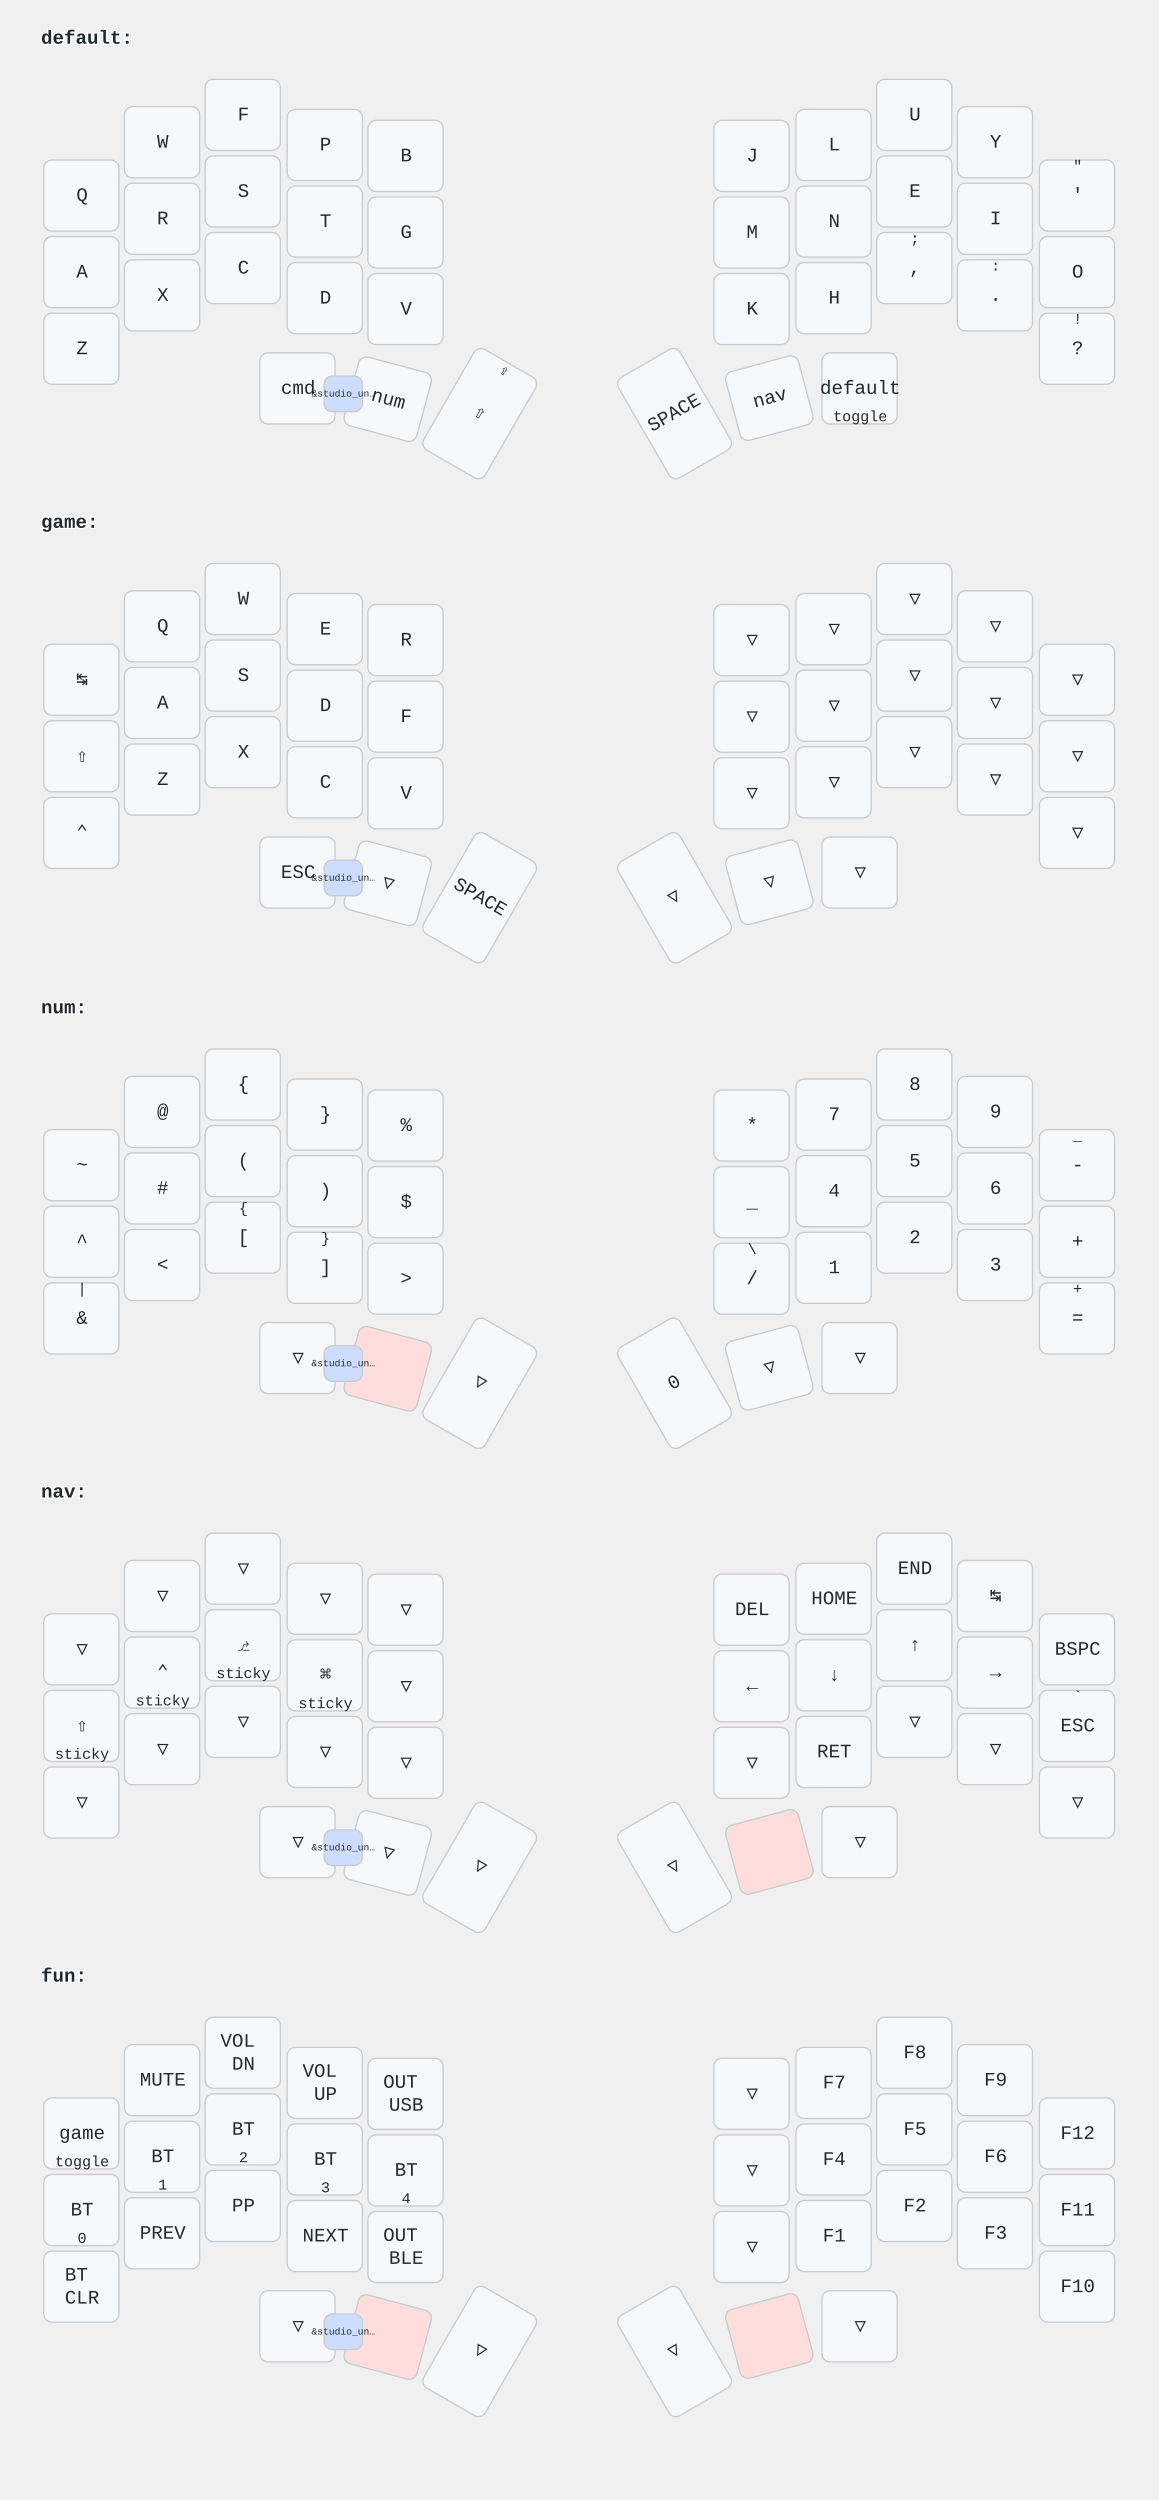
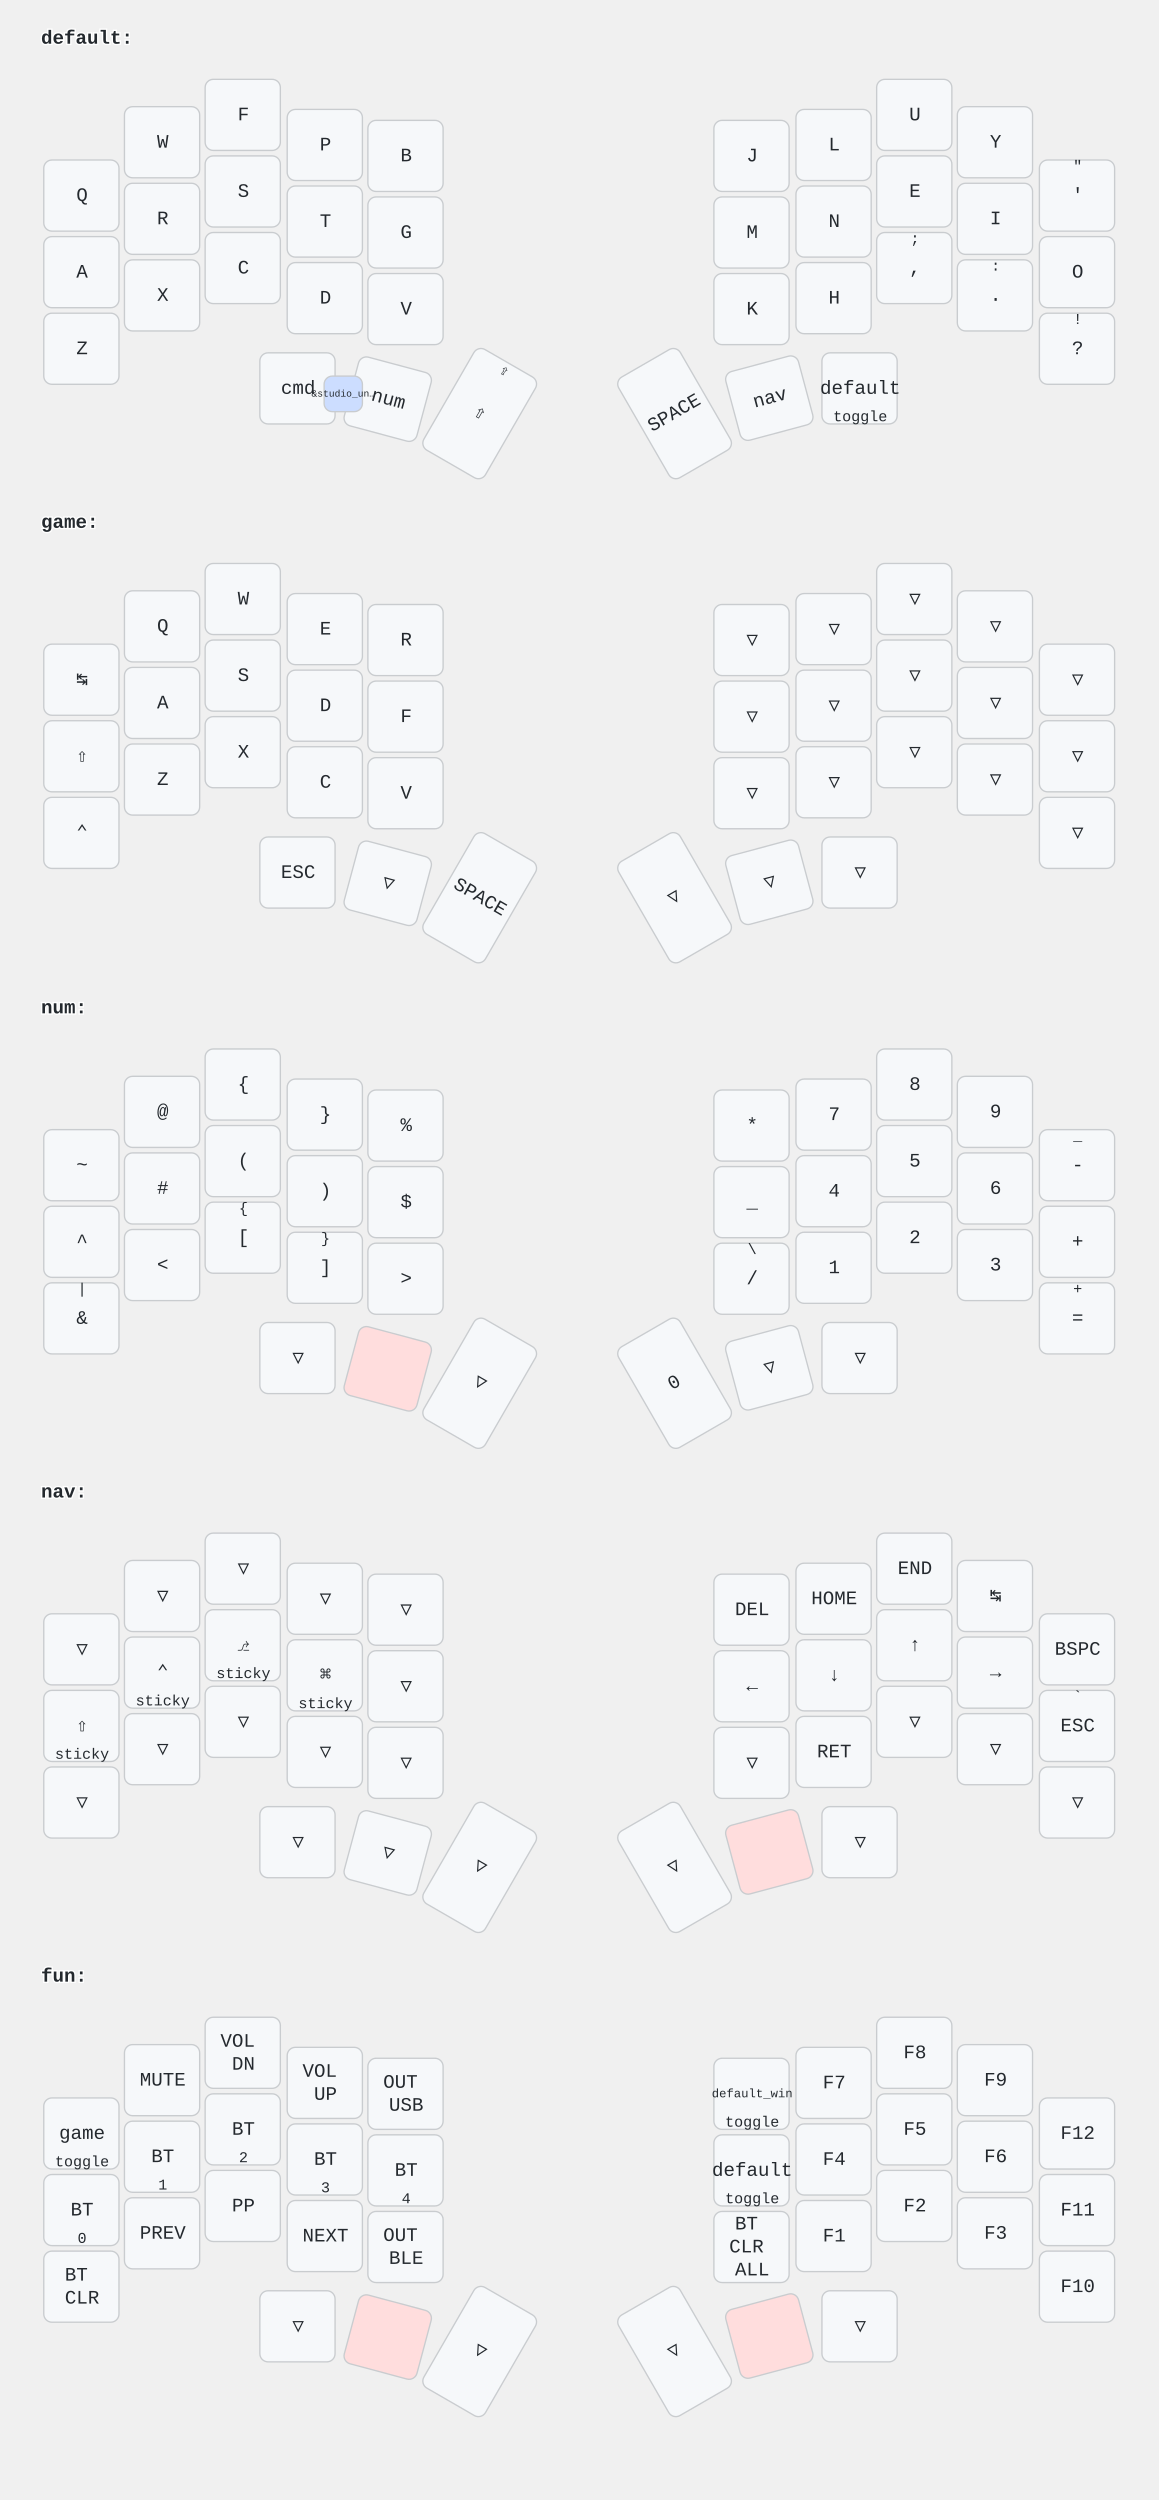
<svg xmlns="http://www.w3.org/2000/svg" width="847" height="1828" viewBox="0 0 847 1828" class="keymap">
  <style>/* font and background color specifications */
svg {
    font-family: SFMono-Regular,Consolas,Liberation Mono,Menlo,monospace;
    font-size: 14px;
    font-kerning: normal;
    text-rendering: optimizeLegibility;
    fill: #24292e;
}

/* default key styling */
rect {
    fill: #f6f8fa;
    stroke: #c9cccf;
    stroke-width: 1;
}

/* color accent for combo boxes */
rect.combo {
    fill: #cdf;
}

/* color accent for held keys */
rect.held, rect.combo.held {
    fill: #fdd;
}

/* color accent for ghost (optional) keys */
rect.ghost, rect.combo.ghost {
    fill: #ddd;
}

text {
    text-anchor: middle;
    dominant-baseline: middle;
}

/* styling for layer labels */
text.label {
    font-weight: bold;
    text-anchor: start;
    stroke: white;
    stroke-width: 2;
    paint-order: stroke;
}

/* styling for combo tap, and key hold/shifted label text */
text.combo, text.hold, text.shifted {
    font-size: 11px;
}

text.hold {
    text-anchor: middle;
    dominant-baseline: auto;
}

text.shifted {
    text-anchor: middle;
    dominant-baseline: hanging;
}

/* styling for hold/shifted label text in combo box */
text.combo.hold, text.combo.shifted {
    font-size: 8px;
}

/* styling for combo dendrons */
path {
    stroke-width: 1;
    stroke: gray;
    fill: none;
}
</style>
  <g transform="translate(30, 0)" class="layer-default">
    <text x="0" y="28" class="label" id="default">default:</text>
    <g transform="translate(0, 56)">
      <g transform="translate(30, 87)" class="key keypos-0">
        <rect rx="6" ry="6" x="-28" y="-26" width="55" height="52" class="key" />
        <text x="0" y="0" class="key tap">Q</text>
      </g>
      <g transform="translate(89, 48)" class="key keypos-1">
        <rect rx="6" ry="6" x="-28" y="-26" width="55" height="52" class="key" />
        <text x="0" y="0" class="key tap">W</text>
      </g>
      <g transform="translate(148, 28)" class="key keypos-2">
        <rect rx="6" ry="6" x="-28" y="-26" width="55" height="52" class="key" />
        <text x="0" y="0" class="key tap">F</text>
      </g>
      <g transform="translate(208, 50)" class="key keypos-3">
        <rect rx="6" ry="6" x="-28" y="-26" width="55" height="52" class="key" />
        <text x="0" y="0" class="key tap">P</text>
      </g>
      <g transform="translate(267, 58)" class="key keypos-4">
        <rect rx="6" ry="6" x="-28" y="-26" width="55" height="52" class="key" />
        <text x="0" y="0" class="key tap">B</text>
      </g>
      <g transform="translate(520, 58)" class="key keypos-5">
        <rect rx="6" ry="6" x="-28" y="-26" width="55" height="52" class="key" />
        <text x="0" y="0" class="key tap">J</text>
      </g>
      <g transform="translate(580, 50)" class="key keypos-6">
        <rect rx="6" ry="6" x="-28" y="-26" width="55" height="52" class="key" />
        <text x="0" y="0" class="key tap">L</text>
      </g>
      <g transform="translate(639, 28)" class="key keypos-7">
        <rect rx="6" ry="6" x="-28" y="-26" width="55" height="52" class="key" />
        <text x="0" y="0" class="key tap">U</text>
      </g>
      <g transform="translate(698, 48)" class="key keypos-8">
        <rect rx="6" ry="6" x="-28" y="-26" width="55" height="52" class="key" />
        <text x="0" y="0" class="key tap">Y</text>
      </g>
      <g transform="translate(758, 87)" class="key keypos-9">
        <rect rx="6" ry="6" x="-28" y="-26" width="55" height="52" class="key" />
        <text x="0" y="0" class="key tap">'</text>
        <text x="0" y="-24" class="key shifted">"</text>
      </g>
      <g transform="translate(30, 143)" class="key keypos-10">
        <rect rx="6" ry="6" x="-28" y="-26" width="55" height="52" class="key" />
        <text x="0" y="0" class="key tap">A</text>
      </g>
      <g transform="translate(89, 104)" class="key keypos-11">
        <rect rx="6" ry="6" x="-28" y="-26" width="55" height="52" class="key" />
        <text x="0" y="0" class="key tap">R</text>
      </g>
      <g transform="translate(148, 84)" class="key keypos-12">
        <rect rx="6" ry="6" x="-28" y="-26" width="55" height="52" class="key" />
        <text x="0" y="0" class="key tap">S</text>
      </g>
      <g transform="translate(208, 106)" class="key keypos-13">
        <rect rx="6" ry="6" x="-28" y="-26" width="55" height="52" class="key" />
        <text x="0" y="0" class="key tap">T</text>
      </g>
      <g transform="translate(267, 114)" class="key keypos-14">
        <rect rx="6" ry="6" x="-28" y="-26" width="55" height="52" class="key" />
        <text x="0" y="0" class="key tap">G</text>
      </g>
      <g transform="translate(520, 114)" class="key keypos-15">
        <rect rx="6" ry="6" x="-28" y="-26" width="55" height="52" class="key" />
        <text x="0" y="0" class="key tap">M</text>
      </g>
      <g transform="translate(580, 106)" class="key keypos-16">
        <rect rx="6" ry="6" x="-28" y="-26" width="55" height="52" class="key" />
        <text x="0" y="0" class="key tap">N</text>
      </g>
      <g transform="translate(639, 84)" class="key keypos-17">
        <rect rx="6" ry="6" x="-28" y="-26" width="55" height="52" class="key" />
        <text x="0" y="0" class="key tap">E</text>
      </g>
      <g transform="translate(698, 104)" class="key keypos-18">
        <rect rx="6" ry="6" x="-28" y="-26" width="55" height="52" class="key" />
        <text x="0" y="0" class="key tap">I</text>
      </g>
      <g transform="translate(758, 143)" class="key keypos-19">
        <rect rx="6" ry="6" x="-28" y="-26" width="55" height="52" class="key" />
        <text x="0" y="0" class="key tap">O</text>
      </g>
      <g transform="translate(30, 199)" class="key keypos-20">
        <rect rx="6" ry="6" x="-28" y="-26" width="55" height="52" class="key" />
        <text x="0" y="0" class="key tap">Z</text>
      </g>
      <g transform="translate(89, 160)" class="key keypos-21">
        <rect rx="6" ry="6" x="-28" y="-26" width="55" height="52" class="key" />
        <text x="0" y="0" class="key tap">X</text>
      </g>
      <g transform="translate(148, 140)" class="key keypos-22">
        <rect rx="6" ry="6" x="-28" y="-26" width="55" height="52" class="key" />
        <text x="0" y="0" class="key tap">C</text>
      </g>
      <g transform="translate(208, 162)" class="key keypos-23">
        <rect rx="6" ry="6" x="-28" y="-26" width="55" height="52" class="key" />
        <text x="0" y="0" class="key tap">D</text>
      </g>
      <g transform="translate(267, 170)" class="key keypos-24">
        <rect rx="6" ry="6" x="-28" y="-26" width="55" height="52" class="key" />
        <text x="0" y="0" class="key tap">V</text>
      </g>
      <g transform="translate(520, 170)" class="key keypos-25">
        <rect rx="6" ry="6" x="-28" y="-26" width="55" height="52" class="key" />
        <text x="0" y="0" class="key tap">K</text>
      </g>
      <g transform="translate(580, 162)" class="key keypos-26">
        <rect rx="6" ry="6" x="-28" y="-26" width="55" height="52" class="key" />
        <text x="0" y="0" class="key tap">H</text>
      </g>
      <g transform="translate(639, 140)" class="key keypos-27">
        <rect rx="6" ry="6" x="-28" y="-26" width="55" height="52" class="key" />
        <text x="0" y="0" class="key tap">,</text>
        <text x="0" y="-24" class="key shifted">;</text>
      </g>
      <g transform="translate(698, 160)" class="key keypos-28">
        <rect rx="6" ry="6" x="-28" y="-26" width="55" height="52" class="key" />
        <text x="0" y="0" class="key tap">.</text>
        <text x="0" y="-24" class="key shifted">:</text>
      </g>
      <g transform="translate(758, 199)" class="key keypos-29">
        <rect rx="6" ry="6" x="-28" y="-26" width="55" height="52" class="key" />
        <text x="0" y="0" class="key tap">?</text>
        <text x="0" y="-24" class="key shifted">!</text>
      </g>
      <g transform="translate(188, 228)" class="key keypos-30">
        <rect rx="6" ry="6" x="-28" y="-26" width="55" height="52" class="key" />
        <text x="0" y="0" class="key tap">cmd</text>
      </g>
      <g transform="translate(254, 236) rotate(15.0)" class="key keypos-31">
        <rect rx="6" ry="6" x="-28" y="-26" width="55" height="52" class="key" />
        <a href="#num">
          <text x="0" y="0" class="key tap layer-activator">num</text>
        </a>
      </g>
      <g transform="translate(321, 246) rotate(30.0)" class="key keypos-32">
        <rect rx="6" ry="6" x="-26" y="-42" width="52" height="85" class="key" />
        <text x="0" y="0" class="key tap">⇧</text>
        <text x="0" y="-40" class="key shifted">⇪</text>
      </g>
      <g transform="translate(463, 246) rotate(-30.0)" class="key keypos-33">
        <rect rx="6" ry="6" x="-26" y="-42" width="52" height="85" class="key" />
        <text x="0" y="0" class="key tap">SPACE</text>
      </g>
      <g transform="translate(533, 235) rotate(-15.0)" class="key keypos-34">
        <rect rx="6" ry="6" x="-28" y="-26" width="55" height="52" class="key" />
        <a href="#nav">
          <text x="0" y="0" class="key tap layer-activator">nav</text>
        </a>
      </g>
      <g transform="translate(599, 228)" class="key keypos-35">
        <rect rx="6" ry="6" x="-28" y="-26" width="55" height="52" class="key" />
        <a href="#default">
          <text x="0" y="0" class="key tap layer-activator">default</text>
        </a>
        <text x="0" y="24" class="key hold">toggle</text>
      </g>
      <g class="combo combopos-0">
        <rect rx="6" ry="6" x="207" y="219" width="28" height="26" class="combo" />
        <text x="221" y="232" class="combo tap">
          <tspan style="font-size: 64%">&amp;studio_un…</tspan>
        </text>
      </g>
    </g>
  </g>
  <g transform="translate(30, 354)" class="layer-game">
    <text x="0" y="28" class="label" id="game">game:</text>
    <g transform="translate(0, 56)">
      <g transform="translate(30, 87)" class="key keypos-0">
        <rect rx="6" ry="6" x="-28" y="-26" width="55" height="52" class="key" />
        <text x="0" y="0" class="key tap">↹</text>
      </g>
      <g transform="translate(89, 48)" class="key keypos-1">
        <rect rx="6" ry="6" x="-28" y="-26" width="55" height="52" class="key" />
        <text x="0" y="0" class="key tap">Q</text>
      </g>
      <g transform="translate(148, 28)" class="key keypos-2">
        <rect rx="6" ry="6" x="-28" y="-26" width="55" height="52" class="key" />
        <text x="0" y="0" class="key tap">W</text>
      </g>
      <g transform="translate(208, 50)" class="key keypos-3">
        <rect rx="6" ry="6" x="-28" y="-26" width="55" height="52" class="key" />
        <text x="0" y="0" class="key tap">E</text>
      </g>
      <g transform="translate(267, 58)" class="key keypos-4">
        <rect rx="6" ry="6" x="-28" y="-26" width="55" height="52" class="key" />
        <text x="0" y="0" class="key tap">R</text>
      </g>
      <g transform="translate(520, 58)" class="key trans keypos-5">
        <rect rx="6" ry="6" x="-28" y="-26" width="55" height="52" class="key trans" />
        <text x="0" y="0" class="key trans tap">▽</text>
      </g>
      <g transform="translate(580, 50)" class="key trans keypos-6">
        <rect rx="6" ry="6" x="-28" y="-26" width="55" height="52" class="key trans" />
        <text x="0" y="0" class="key trans tap">▽</text>
      </g>
      <g transform="translate(639, 28)" class="key trans keypos-7">
        <rect rx="6" ry="6" x="-28" y="-26" width="55" height="52" class="key trans" />
        <text x="0" y="0" class="key trans tap">▽</text>
      </g>
      <g transform="translate(698, 48)" class="key trans keypos-8">
        <rect rx="6" ry="6" x="-28" y="-26" width="55" height="52" class="key trans" />
        <text x="0" y="0" class="key trans tap">▽</text>
      </g>
      <g transform="translate(758, 87)" class="key trans keypos-9">
        <rect rx="6" ry="6" x="-28" y="-26" width="55" height="52" class="key trans" />
        <text x="0" y="0" class="key trans tap">▽</text>
      </g>
      <g transform="translate(30, 143)" class="key keypos-10">
        <rect rx="6" ry="6" x="-28" y="-26" width="55" height="52" class="key" />
        <text x="0" y="0" class="key tap">⇧</text>
      </g>
      <g transform="translate(89, 104)" class="key keypos-11">
        <rect rx="6" ry="6" x="-28" y="-26" width="55" height="52" class="key" />
        <text x="0" y="0" class="key tap">A</text>
      </g>
      <g transform="translate(148, 84)" class="key keypos-12">
        <rect rx="6" ry="6" x="-28" y="-26" width="55" height="52" class="key" />
        <text x="0" y="0" class="key tap">S</text>
      </g>
      <g transform="translate(208, 106)" class="key keypos-13">
        <rect rx="6" ry="6" x="-28" y="-26" width="55" height="52" class="key" />
        <text x="0" y="0" class="key tap">D</text>
      </g>
      <g transform="translate(267, 114)" class="key keypos-14">
        <rect rx="6" ry="6" x="-28" y="-26" width="55" height="52" class="key" />
        <text x="0" y="0" class="key tap">F</text>
      </g>
      <g transform="translate(520, 114)" class="key trans keypos-15">
        <rect rx="6" ry="6" x="-28" y="-26" width="55" height="52" class="key trans" />
        <text x="0" y="0" class="key trans tap">▽</text>
      </g>
      <g transform="translate(580, 106)" class="key trans keypos-16">
        <rect rx="6" ry="6" x="-28" y="-26" width="55" height="52" class="key trans" />
        <text x="0" y="0" class="key trans tap">▽</text>
      </g>
      <g transform="translate(639, 84)" class="key trans keypos-17">
        <rect rx="6" ry="6" x="-28" y="-26" width="55" height="52" class="key trans" />
        <text x="0" y="0" class="key trans tap">▽</text>
      </g>
      <g transform="translate(698, 104)" class="key trans keypos-18">
        <rect rx="6" ry="6" x="-28" y="-26" width="55" height="52" class="key trans" />
        <text x="0" y="0" class="key trans tap">▽</text>
      </g>
      <g transform="translate(758, 143)" class="key trans keypos-19">
        <rect rx="6" ry="6" x="-28" y="-26" width="55" height="52" class="key trans" />
        <text x="0" y="0" class="key trans tap">▽</text>
      </g>
      <g transform="translate(30, 199)" class="key keypos-20">
        <rect rx="6" ry="6" x="-28" y="-26" width="55" height="52" class="key" />
        <text x="0" y="0" class="key tap">⌃</text>
      </g>
      <g transform="translate(89, 160)" class="key keypos-21">
        <rect rx="6" ry="6" x="-28" y="-26" width="55" height="52" class="key" />
        <text x="0" y="0" class="key tap">Z</text>
      </g>
      <g transform="translate(148, 140)" class="key keypos-22">
        <rect rx="6" ry="6" x="-28" y="-26" width="55" height="52" class="key" />
        <text x="0" y="0" class="key tap">X</text>
      </g>
      <g transform="translate(208, 162)" class="key keypos-23">
        <rect rx="6" ry="6" x="-28" y="-26" width="55" height="52" class="key" />
        <text x="0" y="0" class="key tap">C</text>
      </g>
      <g transform="translate(267, 170)" class="key keypos-24">
        <rect rx="6" ry="6" x="-28" y="-26" width="55" height="52" class="key" />
        <text x="0" y="0" class="key tap">V</text>
      </g>
      <g transform="translate(520, 170)" class="key trans keypos-25">
        <rect rx="6" ry="6" x="-28" y="-26" width="55" height="52" class="key trans" />
        <text x="0" y="0" class="key trans tap">▽</text>
      </g>
      <g transform="translate(580, 162)" class="key trans keypos-26">
        <rect rx="6" ry="6" x="-28" y="-26" width="55" height="52" class="key trans" />
        <text x="0" y="0" class="key trans tap">▽</text>
      </g>
      <g transform="translate(639, 140)" class="key trans keypos-27">
        <rect rx="6" ry="6" x="-28" y="-26" width="55" height="52" class="key trans" />
        <text x="0" y="0" class="key trans tap">▽</text>
      </g>
      <g transform="translate(698, 160)" class="key trans keypos-28">
        <rect rx="6" ry="6" x="-28" y="-26" width="55" height="52" class="key trans" />
        <text x="0" y="0" class="key trans tap">▽</text>
      </g>
      <g transform="translate(758, 199)" class="key trans keypos-29">
        <rect rx="6" ry="6" x="-28" y="-26" width="55" height="52" class="key trans" />
        <text x="0" y="0" class="key trans tap">▽</text>
      </g>
      <g transform="translate(188, 228)" class="key keypos-30">
        <rect rx="6" ry="6" x="-28" y="-26" width="55" height="52" class="key" />
        <text x="0" y="0" class="key tap">ESC</text>
      </g>
      <g transform="translate(254, 236) rotate(15.0)" class="key trans keypos-31">
        <rect rx="6" ry="6" x="-28" y="-26" width="55" height="52" class="key trans" />
        <text x="0" y="0" class="key trans tap">▽</text>
      </g>
      <g transform="translate(321, 246) rotate(30.0)" class="key keypos-32">
        <rect rx="6" ry="6" x="-26" y="-42" width="52" height="85" class="key" />
        <text x="0" y="0" class="key tap">SPACE</text>
      </g>
      <g transform="translate(463, 246) rotate(-30.0)" class="key trans keypos-33">
        <rect rx="6" ry="6" x="-26" y="-42" width="52" height="85" class="key trans" />
        <text x="0" y="0" class="key trans tap">▽</text>
      </g>
      <g transform="translate(533, 235) rotate(-15.0)" class="key trans keypos-34">
        <rect rx="6" ry="6" x="-28" y="-26" width="55" height="52" class="key trans" />
        <text x="0" y="0" class="key trans tap">▽</text>
      </g>
      <g transform="translate(599, 228)" class="key trans keypos-35">
        <rect rx="6" ry="6" x="-28" y="-26" width="55" height="52" class="key trans" />
        <text x="0" y="0" class="key trans tap">▽</text>
      </g>
-       <g class="combo combopos-0">
-         <rect rx="6" ry="6" x="207" y="219" width="28" height="26" class="combo" />
-         <text x="221" y="232" class="combo tap">
-           <tspan style="font-size: 64%">&amp;studio_un…</tspan>
-         </text>
-       </g>
    </g>
  </g>
  <g transform="translate(30, 709)" class="layer-num">
    <text x="0" y="28" class="label" id="num">num:</text>
    <g transform="translate(0, 56)">
      <g transform="translate(30, 87)" class="key keypos-0">
        <rect rx="6" ry="6" x="-28" y="-26" width="55" height="52" class="key" />
        <text x="0" y="0" class="key tap">~</text>
      </g>
      <g transform="translate(89, 48)" class="key keypos-1">
        <rect rx="6" ry="6" x="-28" y="-26" width="55" height="52" class="key" />
        <text x="0" y="0" class="key tap">@</text>
      </g>
      <g transform="translate(148, 28)" class="key keypos-2">
        <rect rx="6" ry="6" x="-28" y="-26" width="55" height="52" class="key" />
        <text x="0" y="0" class="key tap">{</text>
      </g>
      <g transform="translate(208, 50)" class="key keypos-3">
        <rect rx="6" ry="6" x="-28" y="-26" width="55" height="52" class="key" />
        <text x="0" y="0" class="key tap">}</text>
      </g>
      <g transform="translate(267, 58)" class="key keypos-4">
        <rect rx="6" ry="6" x="-28" y="-26" width="55" height="52" class="key" />
        <text x="0" y="0" class="key tap">%</text>
      </g>
      <g transform="translate(520, 58)" class="key keypos-5">
        <rect rx="6" ry="6" x="-28" y="-26" width="55" height="52" class="key" />
        <text x="0" y="0" class="key tap">*</text>
      </g>
      <g transform="translate(580, 50)" class="key keypos-6">
        <rect rx="6" ry="6" x="-28" y="-26" width="55" height="52" class="key" />
        <text x="0" y="0" class="key tap">7</text>
      </g>
      <g transform="translate(639, 28)" class="key keypos-7">
        <rect rx="6" ry="6" x="-28" y="-26" width="55" height="52" class="key" />
        <text x="0" y="0" class="key tap">8</text>
      </g>
      <g transform="translate(698, 48)" class="key keypos-8">
        <rect rx="6" ry="6" x="-28" y="-26" width="55" height="52" class="key" />
        <text x="0" y="0" class="key tap">9</text>
      </g>
      <g transform="translate(758, 87)" class="key keypos-9">
        <rect rx="6" ry="6" x="-28" y="-26" width="55" height="52" class="key" />
        <text x="0" y="0" class="key tap">-</text>
        <text x="0" y="-24" class="key shifted">_</text>
      </g>
      <g transform="translate(30, 143)" class="key keypos-10">
        <rect rx="6" ry="6" x="-28" y="-26" width="55" height="52" class="key" />
        <text x="0" y="0" class="key tap">^</text>
      </g>
      <g transform="translate(89, 104)" class="key keypos-11">
        <rect rx="6" ry="6" x="-28" y="-26" width="55" height="52" class="key" />
        <text x="0" y="0" class="key tap">#</text>
      </g>
      <g transform="translate(148, 84)" class="key keypos-12">
        <rect rx="6" ry="6" x="-28" y="-26" width="55" height="52" class="key" />
        <text x="0" y="0" class="key tap">(</text>
      </g>
      <g transform="translate(208, 106)" class="key keypos-13">
        <rect rx="6" ry="6" x="-28" y="-26" width="55" height="52" class="key" />
        <text x="0" y="0" class="key tap">)</text>
      </g>
      <g transform="translate(267, 114)" class="key keypos-14">
        <rect rx="6" ry="6" x="-28" y="-26" width="55" height="52" class="key" />
        <text x="0" y="0" class="key tap">$</text>
      </g>
      <g transform="translate(520, 114)" class="key keypos-15">
        <rect rx="6" ry="6" x="-28" y="-26" width="55" height="52" class="key" />
        <text x="0" y="0" class="key tap">_</text>
      </g>
      <g transform="translate(580, 106)" class="key keypos-16">
        <rect rx="6" ry="6" x="-28" y="-26" width="55" height="52" class="key" />
        <text x="0" y="0" class="key tap">4</text>
      </g>
      <g transform="translate(639, 84)" class="key keypos-17">
        <rect rx="6" ry="6" x="-28" y="-26" width="55" height="52" class="key" />
        <text x="0" y="0" class="key tap">5</text>
      </g>
      <g transform="translate(698, 104)" class="key keypos-18">
        <rect rx="6" ry="6" x="-28" y="-26" width="55" height="52" class="key" />
        <text x="0" y="0" class="key tap">6</text>
      </g>
      <g transform="translate(758, 143)" class="key keypos-19">
        <rect rx="6" ry="6" x="-28" y="-26" width="55" height="52" class="key" />
        <text x="0" y="0" class="key tap">+</text>
      </g>
      <g transform="translate(30, 199)" class="key keypos-20">
        <rect rx="6" ry="6" x="-28" y="-26" width="55" height="52" class="key" />
        <text x="0" y="0" class="key tap">&amp;</text>
        <text x="0" y="-24" class="key shifted">|</text>
      </g>
      <g transform="translate(89, 160)" class="key keypos-21">
        <rect rx="6" ry="6" x="-28" y="-26" width="55" height="52" class="key" />
        <text x="0" y="0" class="key tap">&lt;</text>
      </g>
      <g transform="translate(148, 140)" class="key keypos-22">
        <rect rx="6" ry="6" x="-28" y="-26" width="55" height="52" class="key" />
        <text x="0" y="0" class="key tap">[</text>
        <text x="0" y="-24" class="key shifted">{</text>
      </g>
      <g transform="translate(208, 162)" class="key keypos-23">
        <rect rx="6" ry="6" x="-28" y="-26" width="55" height="52" class="key" />
        <text x="0" y="0" class="key tap">]</text>
        <text x="0" y="-24" class="key shifted">}</text>
      </g>
      <g transform="translate(267, 170)" class="key keypos-24">
        <rect rx="6" ry="6" x="-28" y="-26" width="55" height="52" class="key" />
        <text x="0" y="0" class="key tap">&gt;</text>
      </g>
      <g transform="translate(520, 170)" class="key keypos-25">
        <rect rx="6" ry="6" x="-28" y="-26" width="55" height="52" class="key" />
        <text x="0" y="0" class="key tap">/</text>
        <text x="0" y="-24" class="key shifted">\</text>
      </g>
      <g transform="translate(580, 162)" class="key keypos-26">
        <rect rx="6" ry="6" x="-28" y="-26" width="55" height="52" class="key" />
        <text x="0" y="0" class="key tap">1</text>
      </g>
      <g transform="translate(639, 140)" class="key keypos-27">
        <rect rx="6" ry="6" x="-28" y="-26" width="55" height="52" class="key" />
        <text x="0" y="0" class="key tap">2</text>
      </g>
      <g transform="translate(698, 160)" class="key keypos-28">
        <rect rx="6" ry="6" x="-28" y="-26" width="55" height="52" class="key" />
        <text x="0" y="0" class="key tap">3</text>
      </g>
      <g transform="translate(758, 199)" class="key keypos-29">
        <rect rx="6" ry="6" x="-28" y="-26" width="55" height="52" class="key" />
        <text x="0" y="0" class="key tap">=</text>
        <text x="0" y="-24" class="key shifted">+</text>
      </g>
      <g transform="translate(188, 228)" class="key trans keypos-30">
        <rect rx="6" ry="6" x="-28" y="-26" width="55" height="52" class="key trans" />
        <text x="0" y="0" class="key trans tap">▽</text>
      </g>
      <g transform="translate(254, 236) rotate(15.0)" class="key held keypos-31">
        <rect rx="6" ry="6" x="-28" y="-26" width="55" height="52" class="key held" />
      </g>
      <g transform="translate(321, 246) rotate(30.0)" class="key trans keypos-32">
        <rect rx="6" ry="6" x="-26" y="-42" width="52" height="85" class="key trans" />
        <text x="0" y="0" class="key trans tap">▽</text>
      </g>
      <g transform="translate(463, 246) rotate(-30.0)" class="key keypos-33">
        <rect rx="6" ry="6" x="-26" y="-42" width="52" height="85" class="key" />
        <text x="0" y="0" class="key tap">0</text>
      </g>
      <g transform="translate(533, 235) rotate(-15.0)" class="key trans keypos-34">
        <rect rx="6" ry="6" x="-28" y="-26" width="55" height="52" class="key trans" />
        <text x="0" y="0" class="key trans tap">▽</text>
      </g>
      <g transform="translate(599, 228)" class="key trans keypos-35">
        <rect rx="6" ry="6" x="-28" y="-26" width="55" height="52" class="key trans" />
        <text x="0" y="0" class="key trans tap">▽</text>
      </g>
-       <g class="combo combopos-0">
-         <rect rx="6" ry="6" x="207" y="219" width="28" height="26" class="combo" />
-         <text x="221" y="232" class="combo tap">
-           <tspan style="font-size: 64%">&amp;studio_un…</tspan>
-         </text>
-       </g>
    </g>
  </g>
  <g transform="translate(30, 1063)" class="layer-nav">
    <text x="0" y="28" class="label" id="nav">nav:</text>
    <g transform="translate(0, 56)">
      <g transform="translate(30, 87)" class="key trans keypos-0">
        <rect rx="6" ry="6" x="-28" y="-26" width="55" height="52" class="key trans" />
        <text x="0" y="0" class="key trans tap">▽</text>
      </g>
      <g transform="translate(89, 48)" class="key trans keypos-1">
        <rect rx="6" ry="6" x="-28" y="-26" width="55" height="52" class="key trans" />
        <text x="0" y="0" class="key trans tap">▽</text>
      </g>
      <g transform="translate(148, 28)" class="key trans keypos-2">
        <rect rx="6" ry="6" x="-28" y="-26" width="55" height="52" class="key trans" />
        <text x="0" y="0" class="key trans tap">▽</text>
      </g>
      <g transform="translate(208, 50)" class="key trans keypos-3">
        <rect rx="6" ry="6" x="-28" y="-26" width="55" height="52" class="key trans" />
        <text x="0" y="0" class="key trans tap">▽</text>
      </g>
      <g transform="translate(267, 58)" class="key trans keypos-4">
        <rect rx="6" ry="6" x="-28" y="-26" width="55" height="52" class="key trans" />
        <text x="0" y="0" class="key trans tap">▽</text>
      </g>
      <g transform="translate(520, 58)" class="key keypos-5">
        <rect rx="6" ry="6" x="-28" y="-26" width="55" height="52" class="key" />
        <text x="0" y="0" class="key tap">DEL</text>
      </g>
      <g transform="translate(580, 50)" class="key keypos-6">
        <rect rx="6" ry="6" x="-28" y="-26" width="55" height="52" class="key" />
        <text x="0" y="0" class="key tap">HOME</text>
      </g>
      <g transform="translate(639, 28)" class="key keypos-7">
        <rect rx="6" ry="6" x="-28" y="-26" width="55" height="52" class="key" />
        <text x="0" y="0" class="key tap">END</text>
      </g>
      <g transform="translate(698, 48)" class="key keypos-8">
        <rect rx="6" ry="6" x="-28" y="-26" width="55" height="52" class="key" />
        <text x="0" y="0" class="key tap">↹</text>
      </g>
      <g transform="translate(758, 87)" class="key keypos-9">
        <rect rx="6" ry="6" x="-28" y="-26" width="55" height="52" class="key" />
        <text x="0" y="0" class="key tap">BSPC</text>
      </g>
      <g transform="translate(30, 143)" class="key keypos-10">
        <rect rx="6" ry="6" x="-28" y="-26" width="55" height="52" class="key" />
        <text x="0" y="0" class="key tap">⇧</text>
        <text x="0" y="24" class="key hold">sticky</text>
      </g>
      <g transform="translate(89, 104)" class="key keypos-11">
        <rect rx="6" ry="6" x="-28" y="-26" width="55" height="52" class="key" />
        <text x="0" y="0" class="key tap">⌃</text>
        <text x="0" y="24" class="key hold">sticky</text>
      </g>
      <g transform="translate(148, 84)" class="key keypos-12">
        <rect rx="6" ry="6" x="-28" y="-26" width="55" height="52" class="key" />
        <text x="0" y="0" class="key tap">⎇</text>
        <text x="0" y="24" class="key hold">sticky</text>
      </g>
      <g transform="translate(208, 106)" class="key keypos-13">
        <rect rx="6" ry="6" x="-28" y="-26" width="55" height="52" class="key" />
        <text x="0" y="0" class="key tap">⌘</text>
        <text x="0" y="24" class="key hold">sticky</text>
      </g>
      <g transform="translate(267, 114)" class="key trans keypos-14">
        <rect rx="6" ry="6" x="-28" y="-26" width="55" height="52" class="key trans" />
        <text x="0" y="0" class="key trans tap">▽</text>
      </g>
      <g transform="translate(520, 114)" class="key keypos-15">
        <rect rx="6" ry="6" x="-28" y="-26" width="55" height="52" class="key" />
        <text x="0" y="0" class="key tap">←</text>
      </g>
      <g transform="translate(580, 106)" class="key keypos-16">
        <rect rx="6" ry="6" x="-28" y="-26" width="55" height="52" class="key" />
        <text x="0" y="0" class="key tap">↓</text>
      </g>
      <g transform="translate(639, 84)" class="key keypos-17">
        <rect rx="6" ry="6" x="-28" y="-26" width="55" height="52" class="key" />
        <text x="0" y="0" class="key tap">↑</text>
      </g>
      <g transform="translate(698, 104)" class="key keypos-18">
        <rect rx="6" ry="6" x="-28" y="-26" width="55" height="52" class="key" />
        <text x="0" y="0" class="key tap">→</text>
      </g>
      <g transform="translate(758, 143)" class="key keypos-19">
        <rect rx="6" ry="6" x="-28" y="-26" width="55" height="52" class="key" />
        <text x="0" y="0" class="key tap">ESC</text>
        <text x="0" y="-24" class="key shifted">`</text>
      </g>
      <g transform="translate(30, 199)" class="key trans keypos-20">
        <rect rx="6" ry="6" x="-28" y="-26" width="55" height="52" class="key trans" />
        <text x="0" y="0" class="key trans tap">▽</text>
      </g>
      <g transform="translate(89, 160)" class="key trans keypos-21">
        <rect rx="6" ry="6" x="-28" y="-26" width="55" height="52" class="key trans" />
        <text x="0" y="0" class="key trans tap">▽</text>
      </g>
      <g transform="translate(148, 140)" class="key trans keypos-22">
        <rect rx="6" ry="6" x="-28" y="-26" width="55" height="52" class="key trans" />
        <text x="0" y="0" class="key trans tap">▽</text>
      </g>
      <g transform="translate(208, 162)" class="key trans keypos-23">
        <rect rx="6" ry="6" x="-28" y="-26" width="55" height="52" class="key trans" />
        <text x="0" y="0" class="key trans tap">▽</text>
      </g>
      <g transform="translate(267, 170)" class="key trans keypos-24">
        <rect rx="6" ry="6" x="-28" y="-26" width="55" height="52" class="key trans" />
        <text x="0" y="0" class="key trans tap">▽</text>
      </g>
      <g transform="translate(520, 170)" class="key trans keypos-25">
        <rect rx="6" ry="6" x="-28" y="-26" width="55" height="52" class="key trans" />
        <text x="0" y="0" class="key trans tap">▽</text>
      </g>
      <g transform="translate(580, 162)" class="key keypos-26">
        <rect rx="6" ry="6" x="-28" y="-26" width="55" height="52" class="key" />
        <text x="0" y="0" class="key tap">RET</text>
      </g>
      <g transform="translate(639, 140)" class="key trans keypos-27">
        <rect rx="6" ry="6" x="-28" y="-26" width="55" height="52" class="key trans" />
        <text x="0" y="0" class="key trans tap">▽</text>
      </g>
      <g transform="translate(698, 160)" class="key trans keypos-28">
        <rect rx="6" ry="6" x="-28" y="-26" width="55" height="52" class="key trans" />
        <text x="0" y="0" class="key trans tap">▽</text>
      </g>
      <g transform="translate(758, 199)" class="key trans keypos-29">
        <rect rx="6" ry="6" x="-28" y="-26" width="55" height="52" class="key trans" />
        <text x="0" y="0" class="key trans tap">▽</text>
      </g>
      <g transform="translate(188, 228)" class="key trans keypos-30">
        <rect rx="6" ry="6" x="-28" y="-26" width="55" height="52" class="key trans" />
        <text x="0" y="0" class="key trans tap">▽</text>
      </g>
      <g transform="translate(254, 236) rotate(15.0)" class="key trans keypos-31">
        <rect rx="6" ry="6" x="-28" y="-26" width="55" height="52" class="key trans" />
        <text x="0" y="0" class="key trans tap">▽</text>
      </g>
      <g transform="translate(321, 246) rotate(30.0)" class="key trans keypos-32">
        <rect rx="6" ry="6" x="-26" y="-42" width="52" height="85" class="key trans" />
        <text x="0" y="0" class="key trans tap">▽</text>
      </g>
      <g transform="translate(463, 246) rotate(-30.0)" class="key trans keypos-33">
        <rect rx="6" ry="6" x="-26" y="-42" width="52" height="85" class="key trans" />
        <text x="0" y="0" class="key trans tap">▽</text>
      </g>
      <g transform="translate(533, 235) rotate(-15.0)" class="key held keypos-34">
        <rect rx="6" ry="6" x="-28" y="-26" width="55" height="52" class="key held" />
      </g>
      <g transform="translate(599, 228)" class="key trans keypos-35">
        <rect rx="6" ry="6" x="-28" y="-26" width="55" height="52" class="key trans" />
        <text x="0" y="0" class="key trans tap">▽</text>
      </g>
-       <g class="combo combopos-0">
-         <rect rx="6" ry="6" x="207" y="219" width="28" height="26" class="combo" />
-         <text x="221" y="232" class="combo tap">
-           <tspan style="font-size: 64%">&amp;studio_un…</tspan>
-         </text>
-       </g>
    </g>
  </g>
  <g transform="translate(30, 1417)" class="layer-fun">
    <text x="0" y="28" class="label" id="fun">fun:</text>
    <g transform="translate(0, 56)">
      <g transform="translate(30, 87)" class="key keypos-0">
        <rect rx="6" ry="6" x="-28" y="-26" width="55" height="52" class="key" />
        <a href="#game">
          <text x="0" y="0" class="key tap layer-activator">game</text>
        </a>
        <text x="0" y="24" class="key hold">toggle</text>
      </g>
      <g transform="translate(89, 48)" class="key keypos-1">
        <rect rx="6" ry="6" x="-28" y="-26" width="55" height="52" class="key" />
        <text x="0" y="0" class="key tap">MUTE</text>
      </g>
      <g transform="translate(148, 28)" class="key keypos-2">
        <rect rx="6" ry="6" x="-28" y="-26" width="55" height="52" class="key" />
        <text x="0" y="0" class="key tap">
          <tspan x="0" dy="-0.6em">VOL</tspan>
          <tspan x="0" dy="1.2em">DN</tspan>
        </text>
      </g>
      <g transform="translate(208, 50)" class="key keypos-3">
        <rect rx="6" ry="6" x="-28" y="-26" width="55" height="52" class="key" />
        <text x="0" y="0" class="key tap">
          <tspan x="0" dy="-0.6em">VOL</tspan>
          <tspan x="0" dy="1.2em">UP</tspan>
        </text>
      </g>
      <g transform="translate(267, 58)" class="key keypos-4">
        <rect rx="6" ry="6" x="-28" y="-26" width="55" height="52" class="key" />
        <text x="0" y="0" class="key tap">
          <tspan x="0" dy="-0.6em">OUT</tspan>
          <tspan x="0" dy="1.2em">USB</tspan>
        </text>
      </g>
-       <g transform="translate(520, 58)" class="key trans keypos-5">
-         <rect rx="6" ry="6" x="-28" y="-26" width="55" height="52" class="key trans" />
-         <text x="0" y="0" class="key trans tap">▽</text>
+       <g transform="translate(520, 58)" class="key keypos-5">
+         <rect rx="6" ry="6" x="-28" y="-26" width="55" height="52" class="key" />
+         <text x="0" y="0" class="key tap">
+           <tspan style="font-size: 64%">default_win</tspan>
+         </text>
+         <text x="0" y="24" class="key hold">toggle</text>
      </g>
      <g transform="translate(580, 50)" class="key keypos-6">
        <rect rx="6" ry="6" x="-28" y="-26" width="55" height="52" class="key" />
        <text x="0" y="0" class="key tap">F7</text>
      </g>
      <g transform="translate(639, 28)" class="key keypos-7">
        <rect rx="6" ry="6" x="-28" y="-26" width="55" height="52" class="key" />
        <text x="0" y="0" class="key tap">F8</text>
      </g>
      <g transform="translate(698, 48)" class="key keypos-8">
        <rect rx="6" ry="6" x="-28" y="-26" width="55" height="52" class="key" />
        <text x="0" y="0" class="key tap">F9</text>
      </g>
      <g transform="translate(758, 87)" class="key keypos-9">
        <rect rx="6" ry="6" x="-28" y="-26" width="55" height="52" class="key" />
        <text x="0" y="0" class="key tap">F12</text>
      </g>
      <g transform="translate(30, 143)" class="key keypos-10">
        <rect rx="6" ry="6" x="-28" y="-26" width="55" height="52" class="key" />
        <text x="0" y="0" class="key tap">BT</text>
        <text x="0" y="24" class="key hold">0</text>
      </g>
      <g transform="translate(89, 104)" class="key keypos-11">
        <rect rx="6" ry="6" x="-28" y="-26" width="55" height="52" class="key" />
        <text x="0" y="0" class="key tap">BT</text>
        <text x="0" y="24" class="key hold">1</text>
      </g>
      <g transform="translate(148, 84)" class="key keypos-12">
        <rect rx="6" ry="6" x="-28" y="-26" width="55" height="52" class="key" />
        <text x="0" y="0" class="key tap">BT</text>
        <text x="0" y="24" class="key hold">2</text>
      </g>
      <g transform="translate(208, 106)" class="key keypos-13">
        <rect rx="6" ry="6" x="-28" y="-26" width="55" height="52" class="key" />
        <text x="0" y="0" class="key tap">BT</text>
        <text x="0" y="24" class="key hold">3</text>
      </g>
      <g transform="translate(267, 114)" class="key keypos-14">
        <rect rx="6" ry="6" x="-28" y="-26" width="55" height="52" class="key" />
        <text x="0" y="0" class="key tap">BT</text>
        <text x="0" y="24" class="key hold">4</text>
      </g>
-       <g transform="translate(520, 114)" class="key trans keypos-15">
-         <rect rx="6" ry="6" x="-28" y="-26" width="55" height="52" class="key trans" />
-         <text x="0" y="0" class="key trans tap">▽</text>
+       <g transform="translate(520, 114)" class="key keypos-15">
+         <rect rx="6" ry="6" x="-28" y="-26" width="55" height="52" class="key" />
+         <a href="#default">
+           <text x="0" y="0" class="key tap layer-activator">default</text>
+         </a>
+         <text x="0" y="24" class="key hold">toggle</text>
      </g>
      <g transform="translate(580, 106)" class="key keypos-16">
        <rect rx="6" ry="6" x="-28" y="-26" width="55" height="52" class="key" />
        <text x="0" y="0" class="key tap">F4</text>
      </g>
      <g transform="translate(639, 84)" class="key keypos-17">
        <rect rx="6" ry="6" x="-28" y="-26" width="55" height="52" class="key" />
        <text x="0" y="0" class="key tap">F5</text>
      </g>
      <g transform="translate(698, 104)" class="key keypos-18">
        <rect rx="6" ry="6" x="-28" y="-26" width="55" height="52" class="key" />
        <text x="0" y="0" class="key tap">F6</text>
      </g>
      <g transform="translate(758, 143)" class="key keypos-19">
        <rect rx="6" ry="6" x="-28" y="-26" width="55" height="52" class="key" />
        <text x="0" y="0" class="key tap">F11</text>
      </g>
      <g transform="translate(30, 199)" class="key keypos-20">
        <rect rx="6" ry="6" x="-28" y="-26" width="55" height="52" class="key" />
        <text x="0" y="0" class="key tap">
          <tspan x="0" dy="-0.6em">BT</tspan>
          <tspan x="0" dy="1.2em">CLR</tspan>
        </text>
      </g>
      <g transform="translate(89, 160)" class="key keypos-21">
        <rect rx="6" ry="6" x="-28" y="-26" width="55" height="52" class="key" />
        <text x="0" y="0" class="key tap">PREV</text>
      </g>
      <g transform="translate(148, 140)" class="key keypos-22">
        <rect rx="6" ry="6" x="-28" y="-26" width="55" height="52" class="key" />
        <text x="0" y="0" class="key tap">PP</text>
      </g>
      <g transform="translate(208, 162)" class="key keypos-23">
        <rect rx="6" ry="6" x="-28" y="-26" width="55" height="52" class="key" />
        <text x="0" y="0" class="key tap">NEXT</text>
      </g>
      <g transform="translate(267, 170)" class="key keypos-24">
        <rect rx="6" ry="6" x="-28" y="-26" width="55" height="52" class="key" />
        <text x="0" y="0" class="key tap">
          <tspan x="0" dy="-0.6em">OUT</tspan>
          <tspan x="0" dy="1.2em">BLE</tspan>
        </text>
      </g>
-       <g transform="translate(520, 170)" class="key trans keypos-25">
-         <rect rx="6" ry="6" x="-28" y="-26" width="55" height="52" class="key trans" />
-         <text x="0" y="0" class="key trans tap">▽</text>
+       <g transform="translate(520, 170)" class="key keypos-25">
+         <rect rx="6" ry="6" x="-28" y="-26" width="55" height="52" class="key" />
+         <text x="0" y="0" class="key tap">
+           <tspan x="0" dy="-1.2em">BT</tspan>
+           <tspan x="0" dy="1.2em">CLR</tspan>
+           <tspan x="0" dy="1.2em">ALL</tspan>
+         </text>
      </g>
      <g transform="translate(580, 162)" class="key keypos-26">
        <rect rx="6" ry="6" x="-28" y="-26" width="55" height="52" class="key" />
        <text x="0" y="0" class="key tap">F1</text>
      </g>
      <g transform="translate(639, 140)" class="key keypos-27">
        <rect rx="6" ry="6" x="-28" y="-26" width="55" height="52" class="key" />
        <text x="0" y="0" class="key tap">F2</text>
      </g>
      <g transform="translate(698, 160)" class="key keypos-28">
        <rect rx="6" ry="6" x="-28" y="-26" width="55" height="52" class="key" />
        <text x="0" y="0" class="key tap">F3</text>
      </g>
      <g transform="translate(758, 199)" class="key keypos-29">
        <rect rx="6" ry="6" x="-28" y="-26" width="55" height="52" class="key" />
        <text x="0" y="0" class="key tap">F10</text>
      </g>
      <g transform="translate(188, 228)" class="key trans keypos-30">
        <rect rx="6" ry="6" x="-28" y="-26" width="55" height="52" class="key trans" />
        <text x="0" y="0" class="key trans tap">▽</text>
      </g>
      <g transform="translate(254, 236) rotate(15.0)" class="key held keypos-31">
        <rect rx="6" ry="6" x="-28" y="-26" width="55" height="52" class="key held" />
      </g>
      <g transform="translate(321, 246) rotate(30.0)" class="key trans keypos-32">
        <rect rx="6" ry="6" x="-26" y="-42" width="52" height="85" class="key trans" />
        <text x="0" y="0" class="key trans tap">▽</text>
      </g>
      <g transform="translate(463, 246) rotate(-30.0)" class="key trans keypos-33">
        <rect rx="6" ry="6" x="-26" y="-42" width="52" height="85" class="key trans" />
        <text x="0" y="0" class="key trans tap">▽</text>
      </g>
      <g transform="translate(533, 235) rotate(-15.0)" class="key held keypos-34">
        <rect rx="6" ry="6" x="-28" y="-26" width="55" height="52" class="key held" />
      </g>
      <g transform="translate(599, 228)" class="key trans keypos-35">
        <rect rx="6" ry="6" x="-28" y="-26" width="55" height="52" class="key trans" />
        <text x="0" y="0" class="key trans tap">▽</text>
-       </g>
-       <g class="combo combopos-0">
-         <rect rx="6" ry="6" x="207" y="219" width="28" height="26" class="combo" />
-         <text x="221" y="232" class="combo tap">
-           <tspan style="font-size: 64%">&amp;studio_un…</tspan>
-         </text>
      </g>
    </g>
  </g>
</svg>
